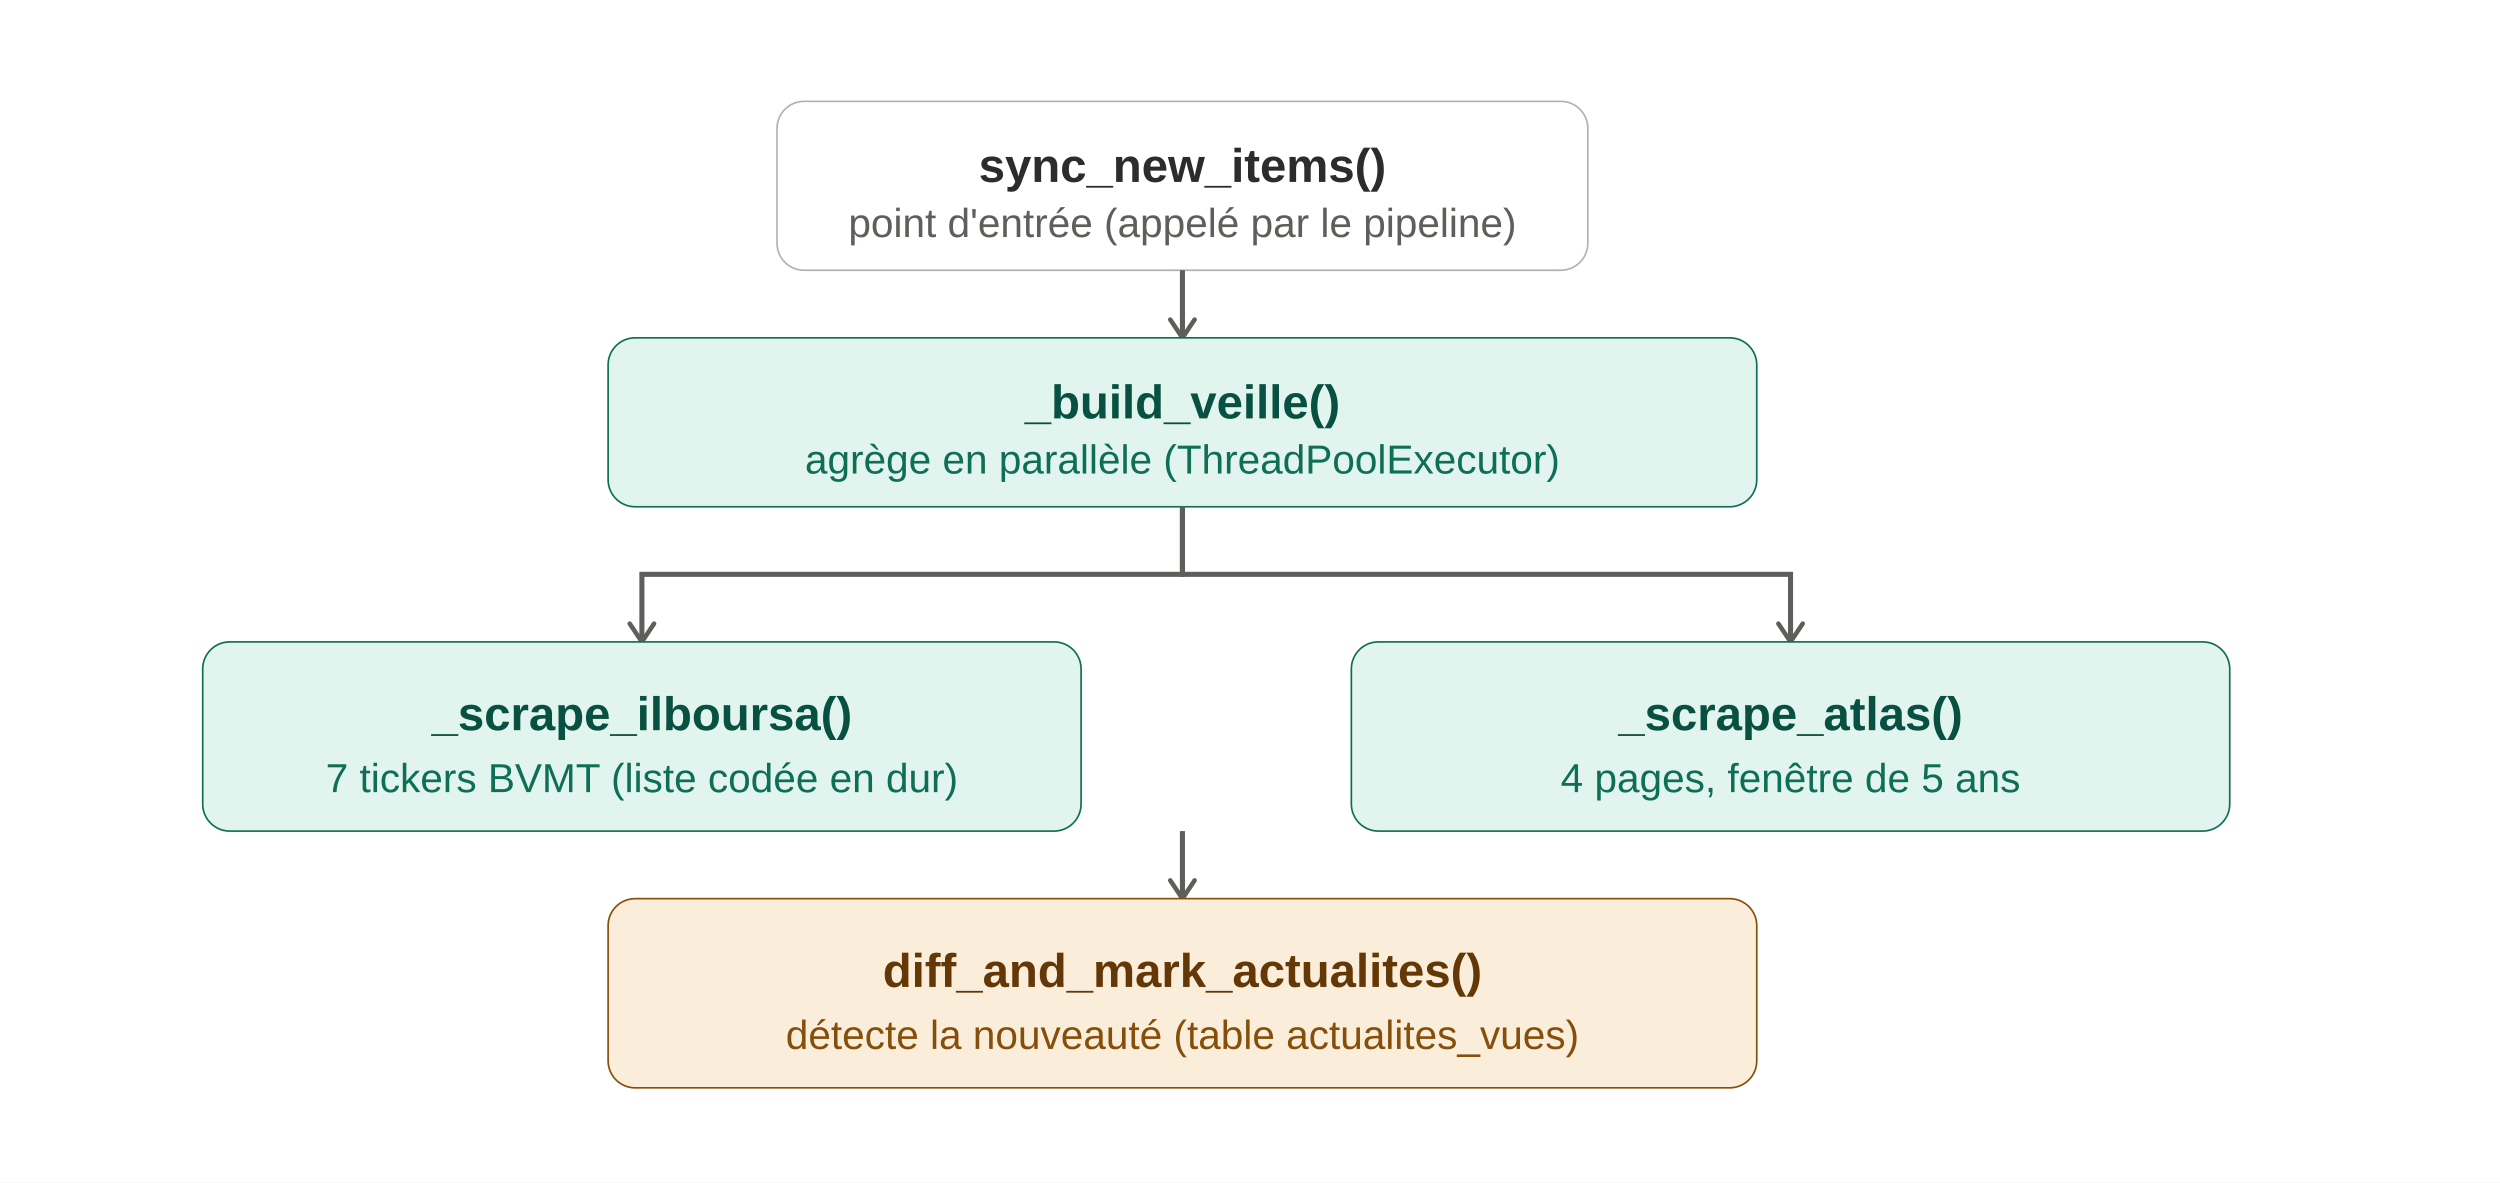
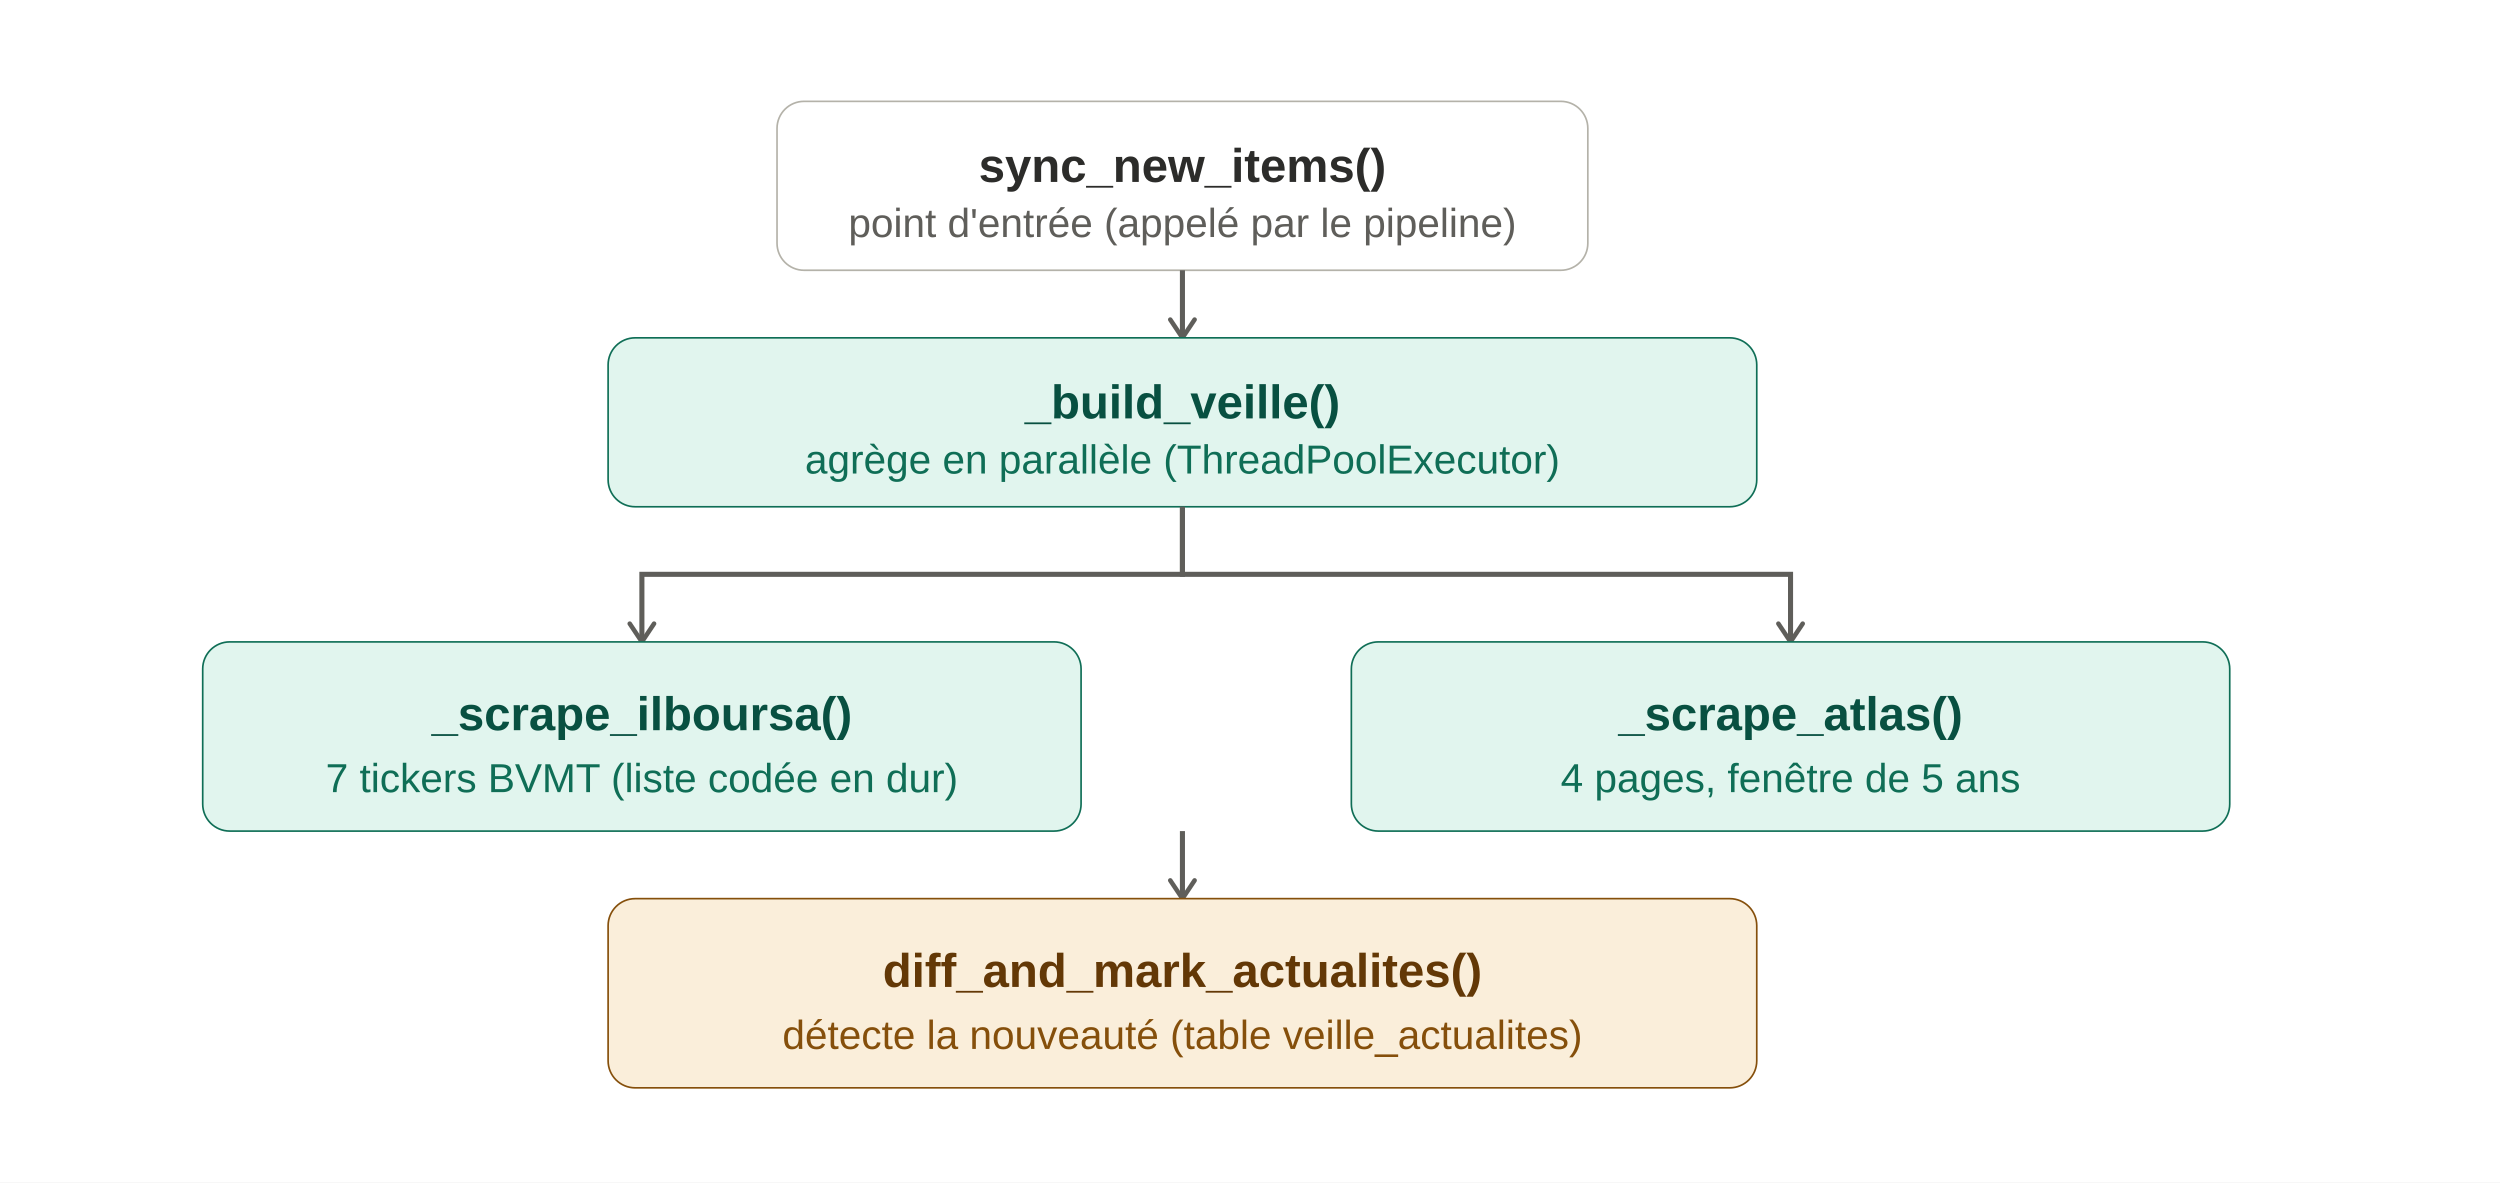
<svg xmlns="http://www.w3.org/2000/svg" width="740" height="350" viewBox="0 0 740 350">
  <defs>
    <marker id="arrow" viewBox="0 0 10 10" refX="8" refY="5" markerWidth="6" markerHeight="6" orient="auto-start-reverse">
      <path d="M2 1L8 5L2 9" fill="none" stroke="#5F5E5A" stroke-width="1.5" stroke-linecap="round" stroke-linejoin="round" />
    </marker>
  </defs>
  <rect x="0" y="0" width="740" height="350" fill="#FFFFFF" />
  <rect x="230" y="30" width="240" height="50" rx="8" fill="#FFFFFF" stroke="#B4B2A9" stroke-width="0.5" />
  <text x="350" y="49" text-anchor="middle" dominant-baseline="central" font-family="Arial, Helvetica, sans-serif" font-size="14" font-weight="700" fill="#2C2C2A">sync_new_items()</text>
  <text x="350" y="66" text-anchor="middle" dominant-baseline="central" font-family="Arial, Helvetica, sans-serif" font-size="12" fill="#5F5E5A">point d'entrée (appelé par le pipeline)</text>
  <line x1="350" y1="80" x2="350" y2="100" stroke="#5F5E5A" stroke-width="1.5" marker-end="url(#arrow)" />
  <rect x="180" y="100" width="340" height="50" rx="8" fill="#E1F5EE" stroke="#0F6E56" stroke-width="0.5" />
  <text x="350" y="119" text-anchor="middle" dominant-baseline="central" font-family="Arial, Helvetica, sans-serif" font-size="14" font-weight="700" fill="#085041">_build_veille()</text>
  <text x="350" y="136" text-anchor="middle" dominant-baseline="central" font-family="Arial, Helvetica, sans-serif" font-size="12" fill="#0F6E56">agrège en parallèle (ThreadPoolExecutor)</text>
  <path d="M350 150 L350 170 L190 170 L190 190" fill="none" stroke="#5F5E5A" stroke-width="1.5" marker-end="url(#arrow)" />
  <rect x="60" y="190" width="260" height="56" rx="8" fill="#E1F5EE" stroke="#0F6E56" stroke-width="0.5" />
  <text x="190" y="211.28" text-anchor="middle" dominant-baseline="central" font-family="Arial, Helvetica, sans-serif" font-size="14" font-weight="700" fill="#085041">_scrape_ilboursa()</text>
  <text x="190" y="230.32" text-anchor="middle" dominant-baseline="central" font-family="Arial, Helvetica, sans-serif" font-size="12" fill="#0F6E56">7 tickers BVMT (liste codée en dur)</text>
  <path d="M350 150 L350 170 L530 170 L530 190" fill="none" stroke="#5F5E5A" stroke-width="1.5" marker-end="url(#arrow)" />
  <rect x="400" y="190" width="260" height="56" rx="8" fill="#E1F5EE" stroke="#0F6E56" stroke-width="0.5" />
  <text x="530" y="211.28" text-anchor="middle" dominant-baseline="central" font-family="Arial, Helvetica, sans-serif" font-size="14" font-weight="700" fill="#085041">_scrape_atlas()</text>
  <text x="530" y="230.32" text-anchor="middle" dominant-baseline="central" font-family="Arial, Helvetica, sans-serif" font-size="12" fill="#0F6E56">4 pages, fenêtre de 5 ans</text>
  <line x1="350" y1="246" x2="350" y2="266" stroke="#5F5E5A" stroke-width="1.5" marker-end="url(#arrow)" />
  <rect x="180" y="266" width="340" height="56" rx="8" fill="#FAEEDA" stroke="#854F0B" stroke-width="0.5" />
  <text x="350" y="287.28" text-anchor="middle" dominant-baseline="central" font-family="Arial, Helvetica, sans-serif" font-size="14" font-weight="700" fill="#633806">diff_and_mark_actualites()</text>
-   <text x="350" y="306.32" text-anchor="middle" dominant-baseline="central" font-family="Arial, Helvetica, sans-serif" font-size="12" fill="#854F0B">détecte la nouveauté (table actualites_vues)</text>
+   <text x="350" y="306.32" text-anchor="middle" dominant-baseline="central" font-family="Arial, Helvetica, sans-serif" font-size="12" fill="#854F0B">détecte la nouveauté (table veille_actualites)</text>
</svg>
